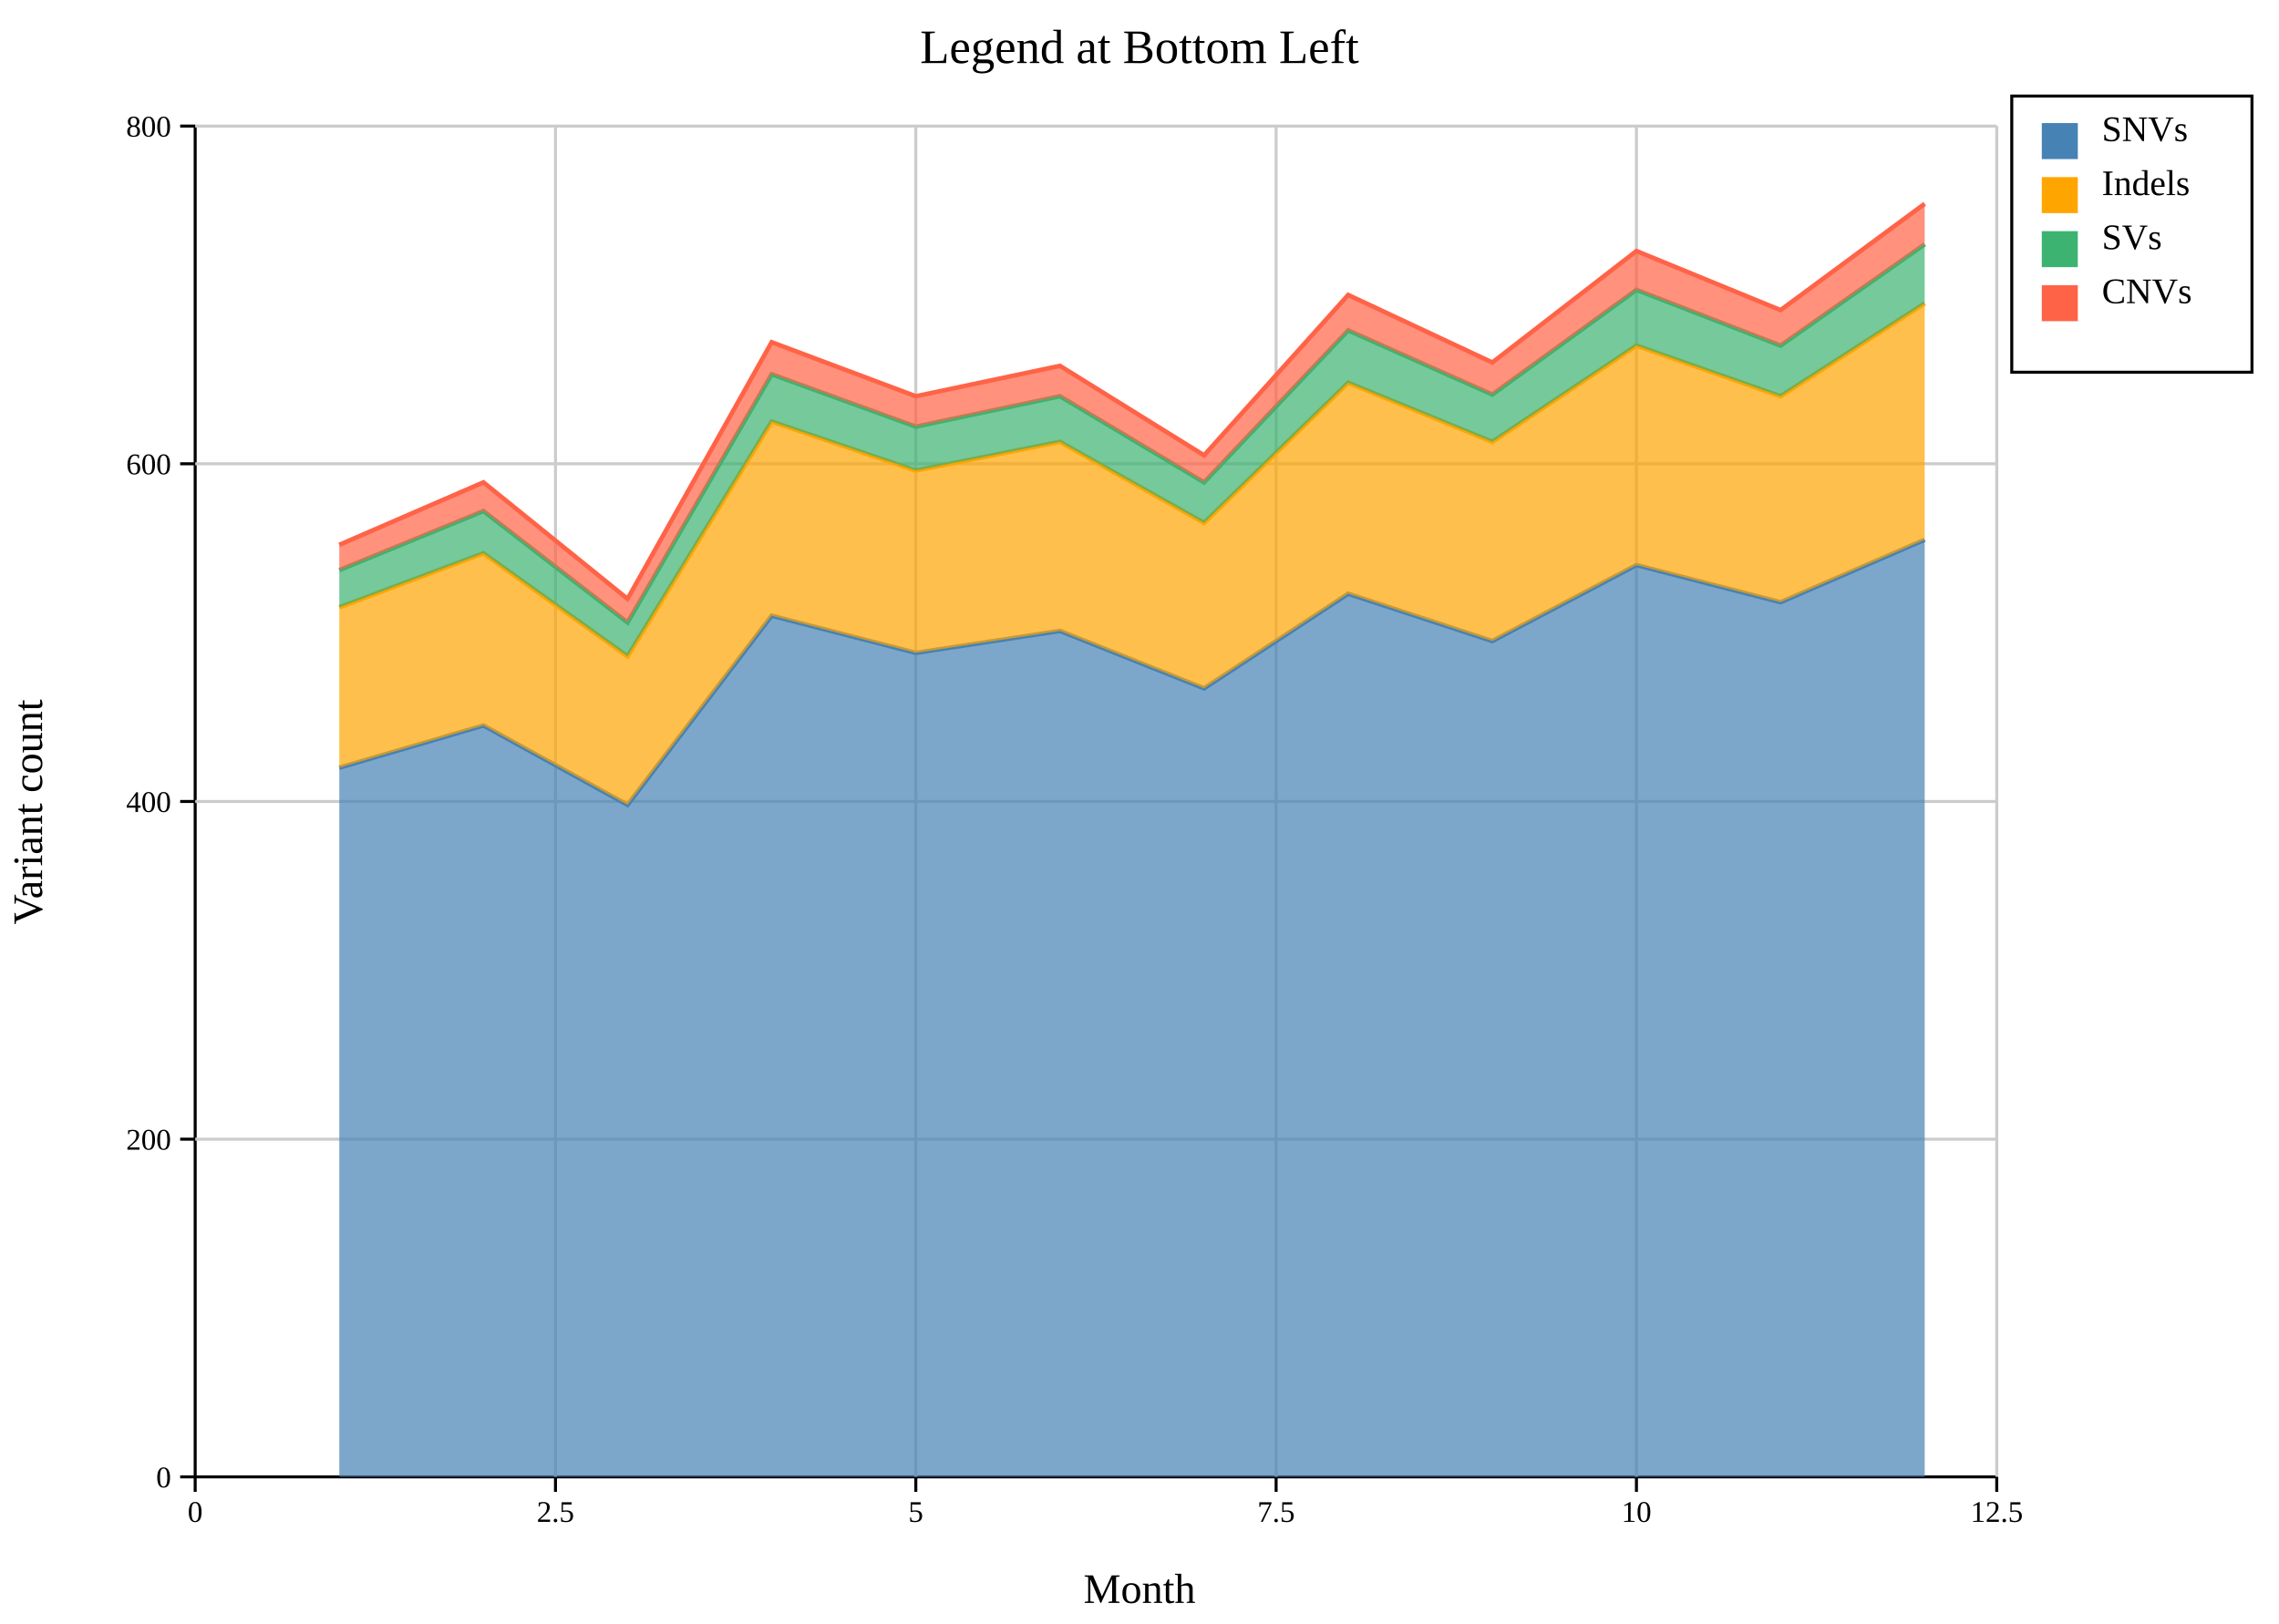
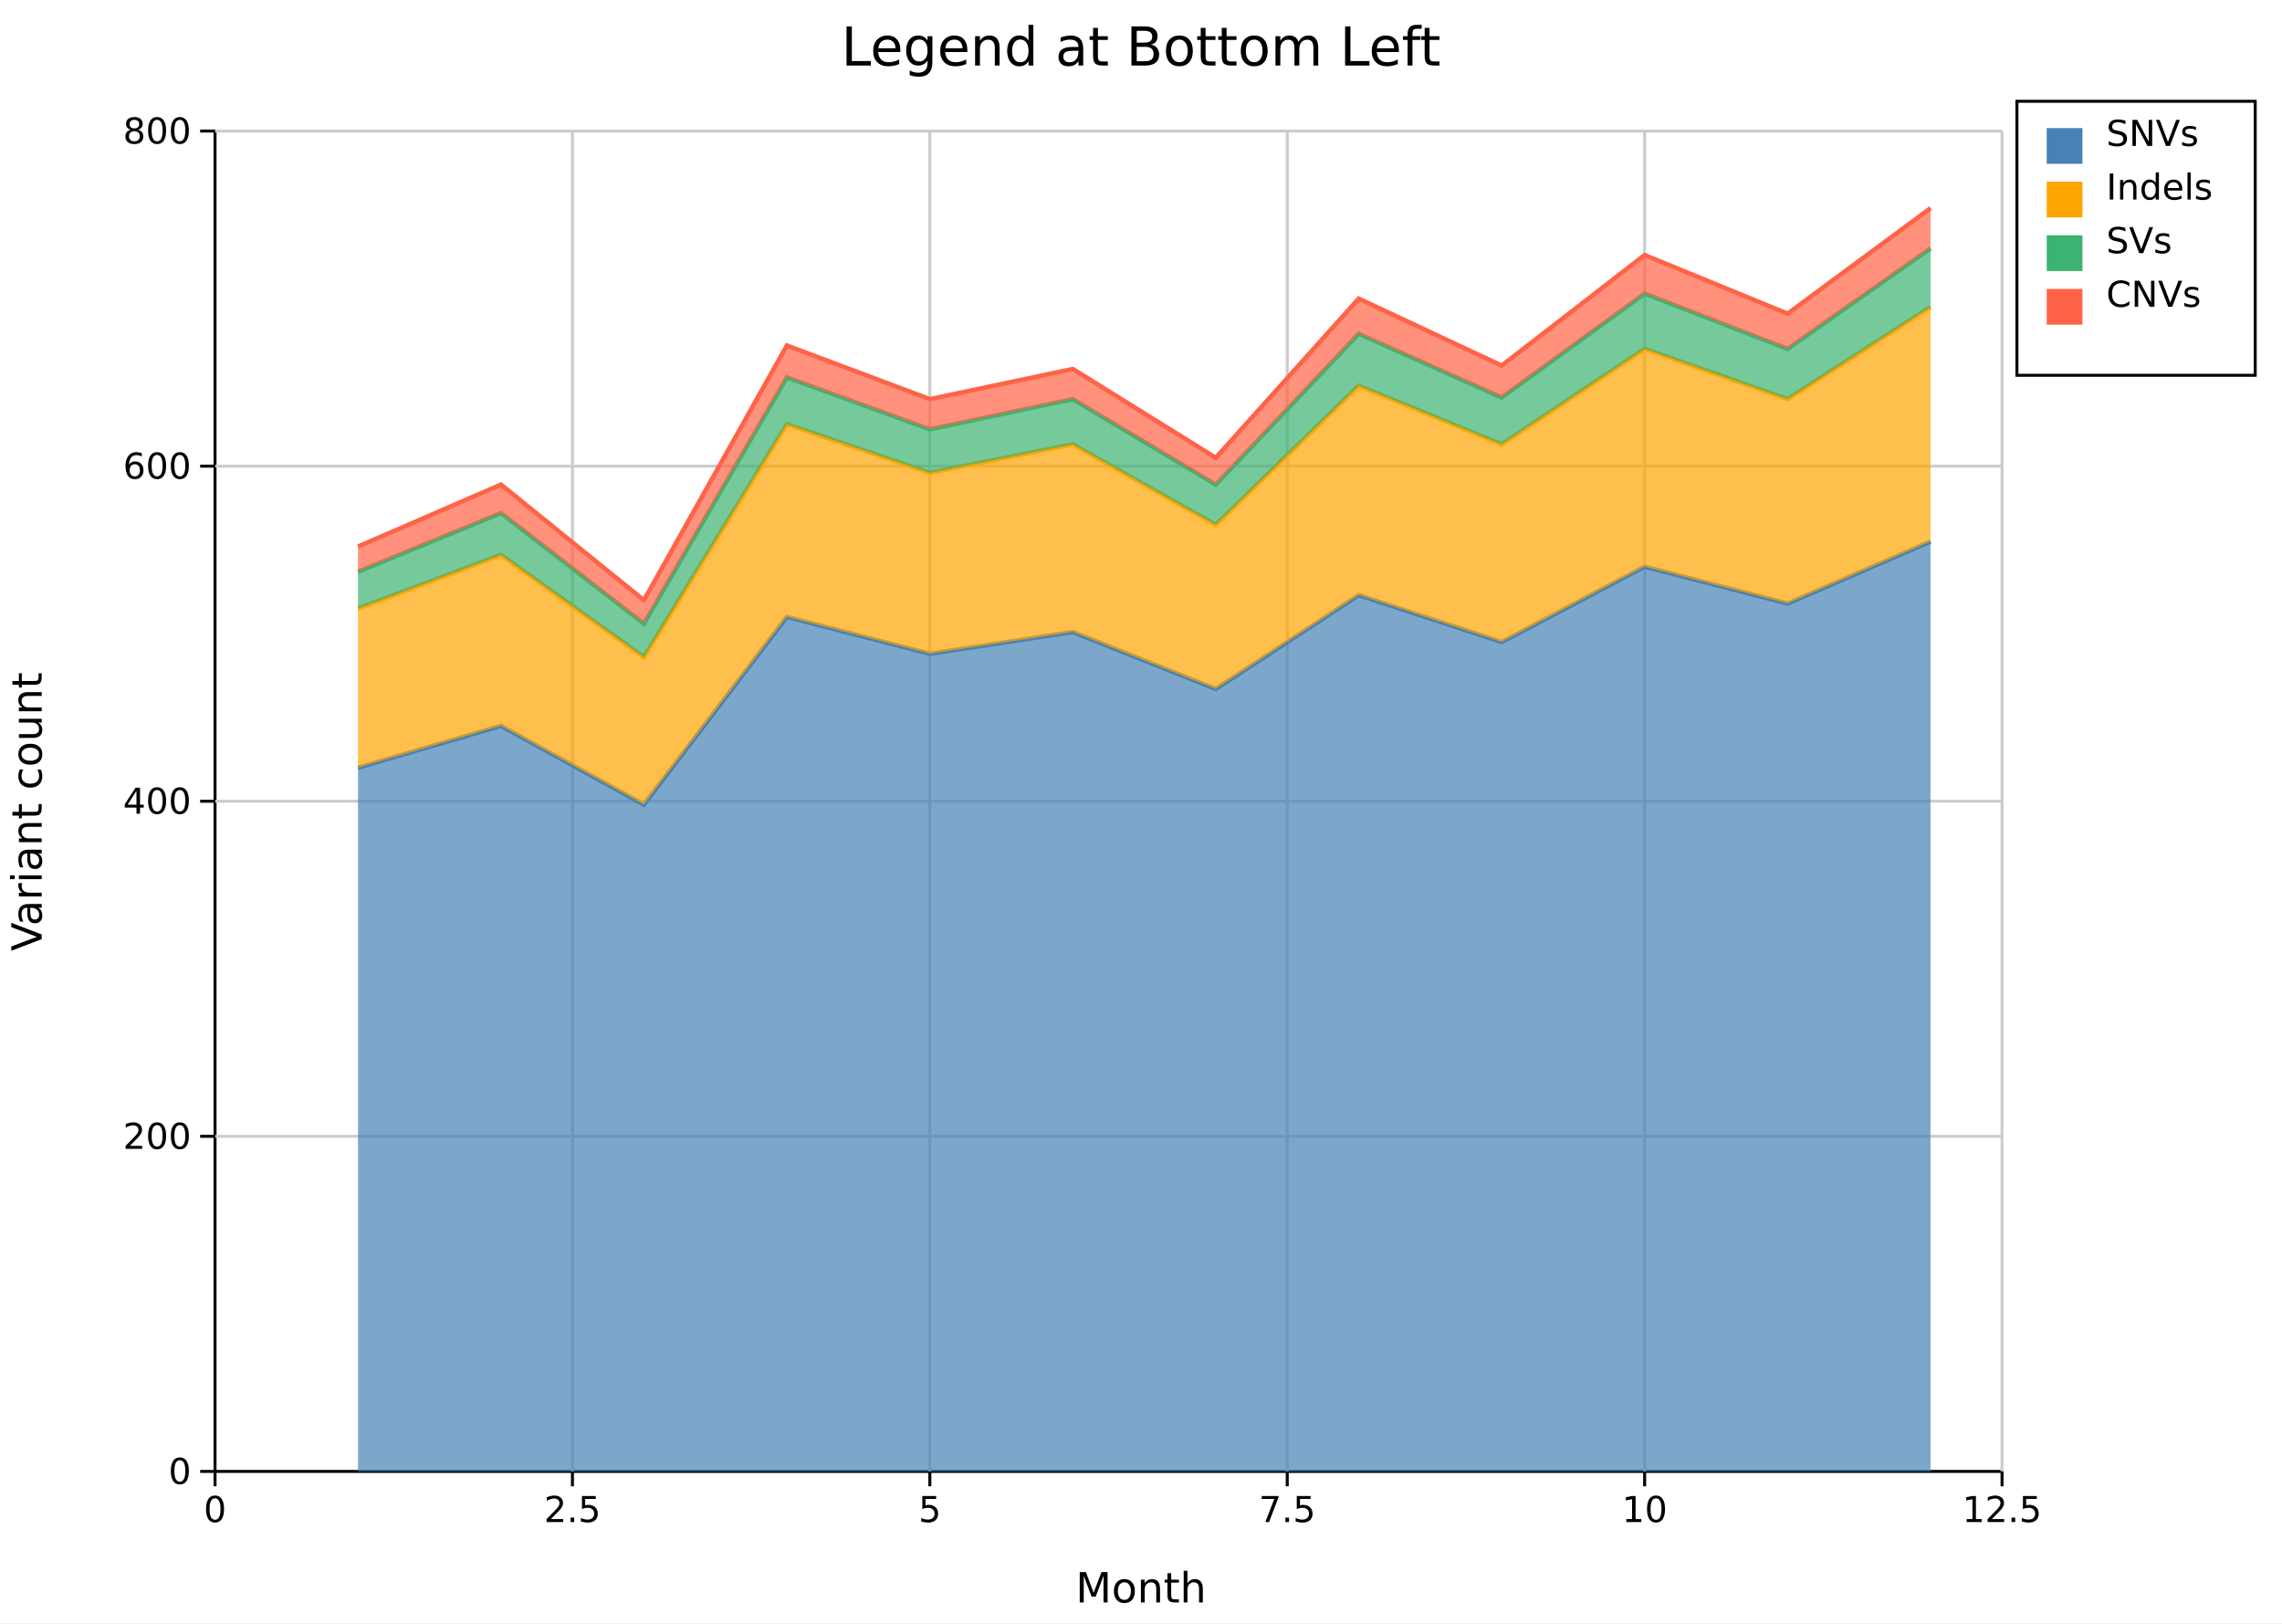
- <svg xmlns="http://www.w3.org/2000/svg" width="759" height="541" fill="black">
+ <svg xmlns="http://www.w3.org/2000/svg" width="766.2" height="545" font-family="DejaVu Sans, Liberation Sans, Arial, sans-serif" fill="black">
  <rect width="100%" height="100%" fill="white" />
-   <line x1="65" y1="492" x2="665" y2="492" stroke="black" stroke-width="1" />
-   <line x1="65" y1="42" x2="65" y2="492" stroke="black" stroke-width="1" />
-   <line x1="185" y1="42" x2="185" y2="492" stroke="#ccc" stroke-width="1" />
-   <line x1="305" y1="42" x2="305" y2="492" stroke="#ccc" stroke-width="1" />
-   <line x1="425" y1="42" x2="425" y2="492" stroke="#ccc" stroke-width="1" />
-   <line x1="545" y1="42" x2="545" y2="492" stroke="#ccc" stroke-width="1" />
-   <line x1="665" y1="42" x2="665" y2="492" stroke="#ccc" stroke-width="1" />
-   <line x1="65" y1="379.5" x2="665" y2="379.5" stroke="#ccc" stroke-width="1" />
-   <line x1="65" y1="267" x2="665" y2="267" stroke="#ccc" stroke-width="1" />
-   <line x1="65" y1="154.5" x2="665" y2="154.5" stroke="#ccc" stroke-width="1" />
-   <line x1="65" y1="42" x2="665" y2="42" stroke="#ccc" stroke-width="1" />
-   <line x1="65" y1="492" x2="65" y2="497" stroke="black" stroke-width="1" />
-   <text x="65" y="507" font-size="10" text-anchor="middle">0</text>
-   <line x1="185" y1="492" x2="185" y2="497" stroke="black" stroke-width="1" />
-   <text x="185" y="507" font-size="10" text-anchor="middle">2.5</text>
-   <line x1="305" y1="492" x2="305" y2="497" stroke="black" stroke-width="1" />
-   <text x="305" y="507" font-size="10" text-anchor="middle">5</text>
-   <line x1="425" y1="492" x2="425" y2="497" stroke="black" stroke-width="1" />
-   <text x="425" y="507" font-size="10" text-anchor="middle">7.5</text>
-   <line x1="545" y1="492" x2="545" y2="497" stroke="black" stroke-width="1" />
-   <text x="545" y="507" font-size="10" text-anchor="middle">10</text>
-   <line x1="665" y1="492" x2="665" y2="497" stroke="black" stroke-width="1" />
-   <text x="665" y="507" font-size="10" text-anchor="middle">12.5</text>
-   <line x1="60" y1="492" x2="65" y2="492" stroke="black" stroke-width="1" />
-   <text x="57" y="495.5" font-size="10" text-anchor="end">0</text>
-   <line x1="60" y1="379.5" x2="65" y2="379.5" stroke="black" stroke-width="1" />
-   <text x="57" y="383" font-size="10" text-anchor="end">200</text>
-   <line x1="60" y1="267" x2="65" y2="267" stroke="black" stroke-width="1" />
-   <text x="57" y="270.5" font-size="10" text-anchor="end">400</text>
-   <line x1="60" y1="154.5" x2="65" y2="154.5" stroke="black" stroke-width="1" />
-   <text x="57" y="158" font-size="10" text-anchor="end">600</text>
-   <line x1="60" y1="42" x2="65" y2="42" stroke="black" stroke-width="1" />
-   <text x="57" y="45.5" font-size="10" text-anchor="end">800</text>
-   <text x="379.5" y="534" font-size="14" text-anchor="middle">Month</text>
-   <text x="14" y="270.5" font-size="14" text-anchor="middle" transform="rotate(-90,14,270.5)">Variant count</text>
-   <text x="379.5" y="21" font-size="16" text-anchor="middle">Legend at Bottom Left</text>
-   <path d="M 113 255.75 L 161 241.688 L 209 268.125 L 257 205.125 L 305 217.5 L 353 210.188 L 401 229.312 L 449 197.812 L 497 213.562 L 545 188.25 L 593 200.625 L 641 179.812 L 641 492 L 593 492 L 545 492 L 497 492 L 449 492 L 401 492 L 353 492 L 305 492 L 257 492 L 209 492 L 161 492 L 113 492 Z" stroke="none" stroke-width="0" fill="steelblue" fill-opacity="0.7" />
-   <path d="M 113 255.75 L 161 241.688 L 209 268.125 L 257 205.125 L 305 217.5 L 353 210.188 L 401 229.312 L 449 197.812 L 497 213.562 L 545 188.25 L 593 200.625 L 641 179.812 " stroke="steelblue" stroke-width="1.5" fill="none" />
-   <path d="M 113 202.312 L 161 184.312 L 209 218.625 L 257 140.438 L 305 156.75 L 353 147.188 L 401 174.188 L 449 127.5 L 497 147.188 L 545 115.125 L 593 132 L 641 101.062 L 641 179.812 L 593 200.625 L 545 188.25 L 497 213.562 L 449 197.812 L 401 229.312 L 353 210.188 L 305 217.5 L 257 205.125 L 209 268.125 L 161 241.688 L 113 255.75 Z" stroke="none" stroke-width="0" fill="orange" fill-opacity="0.7" />
-   <path d="M 113 202.312 L 161 184.312 L 209 218.625 L 257 140.438 L 305 156.75 L 353 147.188 L 401 174.188 L 449 127.5 L 497 147.188 L 545 115.125 L 593 132 L 641 101.062 " stroke="orange" stroke-width="1.5" fill="none" />
-   <path d="M 113 189.938 L 161 170.25 L 209 207.375 L 257 124.688 L 305 142.125 L 353 132 L 401 160.688 L 449 110.062 L 497 131.438 L 545 96.562 L 593 115.125 L 641 81.375 L 641 101.062 L 593 132 L 545 115.125 L 497 147.188 L 449 127.5 L 401 174.188 L 353 147.188 L 305 156.75 L 257 140.438 L 209 218.625 L 161 184.312 L 113 202.312 Z" stroke="none" stroke-width="0" fill="mediumseagreen" fill-opacity="0.7" />
-   <path d="M 113 189.938 L 161 170.25 L 209 207.375 L 257 124.688 L 305 142.125 L 353 132 L 401 160.688 L 449 110.062 L 497 131.438 L 545 96.562 L 593 115.125 L 641 81.375 " stroke="mediumseagreen" stroke-width="1.5" fill="none" />
-   <path d="M 113 181.5 L 161 160.688 L 209 199.5 L 257 114 L 305 132 L 353 121.875 L 401 151.688 L 449 98.25 L 497 120.75 L 545 83.625 L 593 103.312 L 641 67.875 L 641 81.375 L 593 115.125 L 545 96.562 L 497 131.438 L 449 110.062 L 401 160.688 L 353 132 L 305 142.125 L 257 124.688 L 209 207.375 L 161 170.25 L 113 189.938 Z" stroke="none" stroke-width="0" fill="tomato" fill-opacity="0.7" />
-   <path d="M 113 181.5 L 161 160.688 L 209 199.5 L 257 114 L 305 132 L 353 121.875 L 401 151.688 L 449 98.25 L 497 120.75 L 545 83.625 L 593 103.312 L 641 67.875 " stroke="tomato" stroke-width="1.5" fill="none" />
-   <rect x="670" y="32" width="80" height="92" fill="white" />
-   <rect x="670" y="32" width="80" height="92" fill="none" stroke="black" stroke-width="1" />
-   <text x="700" y="47" font-size="12" text-anchor="start">SNVs</text>
-   <rect x="680" y="41" width="12" height="12" fill="steelblue" />
-   <text x="700" y="65" font-size="12" text-anchor="start">Indels</text>
-   <rect x="680" y="59" width="12" height="12" fill="orange" />
-   <text x="700" y="83" font-size="12" text-anchor="start">SVs</text>
-   <rect x="680" y="77" width="12" height="12" fill="mediumseagreen" />
-   <text x="700" y="101" font-size="12" text-anchor="start">CNVs</text>
-   <rect x="680" y="95" width="12" height="12" fill="tomato" />
+   <line x1="72.2" y1="494" x2="672.2" y2="494" stroke="black" stroke-width="1" />
+   <line x1="72.2" y1="44" x2="72.2" y2="494" stroke="black" stroke-width="1" />
+   <line x1="192.2" y1="44" x2="192.2" y2="494" stroke="#ccc" stroke-width="1" />
+   <line x1="312.2" y1="44" x2="312.2" y2="494" stroke="#ccc" stroke-width="1" />
+   <line x1="432.2" y1="44" x2="432.2" y2="494" stroke="#ccc" stroke-width="1" />
+   <line x1="552.2" y1="44" x2="552.2" y2="494" stroke="#ccc" stroke-width="1" />
+   <line x1="672.2" y1="44" x2="672.2" y2="494" stroke="#ccc" stroke-width="1" />
+   <line x1="72.2" y1="381.5" x2="672.2" y2="381.5" stroke="#ccc" stroke-width="1" />
+   <line x1="72.2" y1="269" x2="672.2" y2="269" stroke="#ccc" stroke-width="1" />
+   <line x1="72.2" y1="156.5" x2="672.2" y2="156.5" stroke="#ccc" stroke-width="1" />
+   <line x1="72.2" y1="44" x2="672.2" y2="44" stroke="#ccc" stroke-width="1" />
+   <line x1="72.2" y1="494" x2="72.2" y2="499" stroke="black" stroke-width="1" />
+   <text x="72.2" y="511" font-size="12" text-anchor="middle">0</text>
+   <line x1="192.2" y1="494" x2="192.2" y2="499" stroke="black" stroke-width="1" />
+   <text x="192.2" y="511" font-size="12" text-anchor="middle">2.5</text>
+   <line x1="312.2" y1="494" x2="312.2" y2="499" stroke="black" stroke-width="1" />
+   <text x="312.2" y="511" font-size="12" text-anchor="middle">5</text>
+   <line x1="432.2" y1="494" x2="432.2" y2="499" stroke="black" stroke-width="1" />
+   <text x="432.2" y="511" font-size="12" text-anchor="middle">7.5</text>
+   <line x1="552.2" y1="494" x2="552.2" y2="499" stroke="black" stroke-width="1" />
+   <text x="552.2" y="511" font-size="12" text-anchor="middle">10</text>
+   <line x1="672.2" y1="494" x2="672.2" y2="499" stroke="black" stroke-width="1" />
+   <text x="672.2" y="511" font-size="12" text-anchor="middle">12.5</text>
+   <line x1="67.2" y1="494" x2="72.2" y2="494" stroke="black" stroke-width="1" />
+   <text x="64.2" y="498.2" font-size="12" text-anchor="end">0</text>
+   <line x1="67.2" y1="381.5" x2="72.2" y2="381.5" stroke="black" stroke-width="1" />
+   <text x="64.2" y="385.7" font-size="12" text-anchor="end">200</text>
+   <line x1="67.2" y1="269" x2="72.2" y2="269" stroke="black" stroke-width="1" />
+   <text x="64.2" y="273.2" font-size="12" text-anchor="end">400</text>
+   <line x1="67.2" y1="156.5" x2="72.2" y2="156.5" stroke="black" stroke-width="1" />
+   <text x="64.2" y="160.7" font-size="12" text-anchor="end">600</text>
+   <line x1="67.2" y1="44" x2="72.2" y2="44" stroke="black" stroke-width="1" />
+   <text x="64.2" y="48.2" font-size="12" text-anchor="end">800</text>
+   <text x="383.1" y="538" font-size="14" text-anchor="middle">Month</text>
+   <text x="14" y="272.5" font-size="14" text-anchor="middle" transform="rotate(-90,14,272.5)">Variant count</text>
+   <text x="383.1" y="22" font-size="18" text-anchor="middle">Legend at Bottom Left</text>
+   <path d="M 120.2 257.75 L 168.2 243.688 L 216.2 270.125 L 264.2 207.125 L 312.2 219.5 L 360.2 212.188 L 408.2 231.312 L 456.2 199.812 L 504.2 215.562 L 552.2 190.25 L 600.2 202.625 L 648.2 181.812 L 648.2 494 L 600.2 494 L 552.2 494 L 504.2 494 L 456.2 494 L 408.2 494 L 360.2 494 L 312.2 494 L 264.2 494 L 216.2 494 L 168.2 494 L 120.2 494 Z" stroke="none" stroke-width="0" fill="steelblue" fill-opacity="0.7" />
+   <path d="M 120.2 257.75 L 168.2 243.688 L 216.2 270.125 L 264.2 207.125 L 312.2 219.5 L 360.2 212.188 L 408.2 231.312 L 456.2 199.812 L 504.2 215.562 L 552.2 190.25 L 600.2 202.625 L 648.2 181.812 " stroke="steelblue" stroke-width="1.5" fill="none" />
+   <path d="M 120.2 204.312 L 168.2 186.312 L 216.2 220.625 L 264.2 142.438 L 312.2 158.75 L 360.2 149.188 L 408.2 176.188 L 456.2 129.5 L 504.2 149.188 L 552.2 117.125 L 600.2 134 L 648.2 103.062 L 648.2 181.812 L 600.2 202.625 L 552.2 190.25 L 504.2 215.562 L 456.2 199.812 L 408.2 231.312 L 360.2 212.188 L 312.2 219.5 L 264.2 207.125 L 216.2 270.125 L 168.2 243.688 L 120.2 257.75 Z" stroke="none" stroke-width="0" fill="orange" fill-opacity="0.7" />
+   <path d="M 120.2 204.312 L 168.2 186.312 L 216.2 220.625 L 264.2 142.438 L 312.2 158.75 L 360.2 149.188 L 408.2 176.188 L 456.2 129.5 L 504.2 149.188 L 552.2 117.125 L 600.2 134 L 648.2 103.062 " stroke="orange" stroke-width="1.5" fill="none" />
+   <path d="M 120.2 191.938 L 168.2 172.25 L 216.2 209.375 L 264.2 126.688 L 312.2 144.125 L 360.2 134 L 408.2 162.688 L 456.2 112.062 L 504.2 133.438 L 552.2 98.562 L 600.2 117.125 L 648.2 83.375 L 648.2 103.062 L 600.2 134 L 552.2 117.125 L 504.2 149.188 L 456.2 129.5 L 408.2 176.188 L 360.2 149.188 L 312.2 158.75 L 264.2 142.438 L 216.2 220.625 L 168.2 186.312 L 120.2 204.312 Z" stroke="none" stroke-width="0" fill="mediumseagreen" fill-opacity="0.7" />
+   <path d="M 120.2 191.938 L 168.2 172.25 L 216.2 209.375 L 264.2 126.688 L 312.2 144.125 L 360.2 134 L 408.2 162.688 L 456.2 112.062 L 504.2 133.438 L 552.2 98.562 L 600.2 117.125 L 648.2 83.375 " stroke="mediumseagreen" stroke-width="1.5" fill="none" />
+   <path d="M 120.2 183.5 L 168.2 162.688 L 216.2 201.5 L 264.2 116 L 312.2 134 L 360.2 123.875 L 408.2 153.688 L 456.2 100.25 L 504.2 122.75 L 552.2 85.625 L 600.2 105.312 L 648.2 69.875 L 648.2 83.375 L 600.2 117.125 L 552.2 98.562 L 504.2 133.438 L 456.2 112.062 L 408.2 162.688 L 360.2 134 L 312.2 144.125 L 264.2 126.688 L 216.2 209.375 L 168.2 172.25 L 120.2 191.938 Z" stroke="none" stroke-width="0" fill="tomato" fill-opacity="0.7" />
+   <path d="M 120.2 183.5 L 168.2 162.688 L 216.2 201.5 L 264.2 116 L 312.2 134 L 360.2 123.875 L 408.2 153.688 L 456.2 100.25 L 504.2 122.75 L 552.2 85.625 L 600.2 105.312 L 648.2 69.875 " stroke="tomato" stroke-width="1.5" fill="none" />
+   <rect x="677.2" y="34" width="80" height="92" fill="white" />
+   <rect x="677.2" y="34" width="80" height="92" fill="none" stroke="black" stroke-width="1" />
+   <text x="707.2" y="49" font-size="12" text-anchor="start">SNVs</text>
+   <rect x="687.2" y="43" width="12" height="12" fill="steelblue" />
+   <text x="707.2" y="67" font-size="12" text-anchor="start">Indels</text>
+   <rect x="687.2" y="61" width="12" height="12" fill="orange" />
+   <text x="707.2" y="85" font-size="12" text-anchor="start">SVs</text>
+   <rect x="687.2" y="79" width="12" height="12" fill="mediumseagreen" />
+   <text x="707.2" y="103" font-size="12" text-anchor="start">CNVs</text>
+   <rect x="687.2" y="97" width="12" height="12" fill="tomato" />
</svg>
